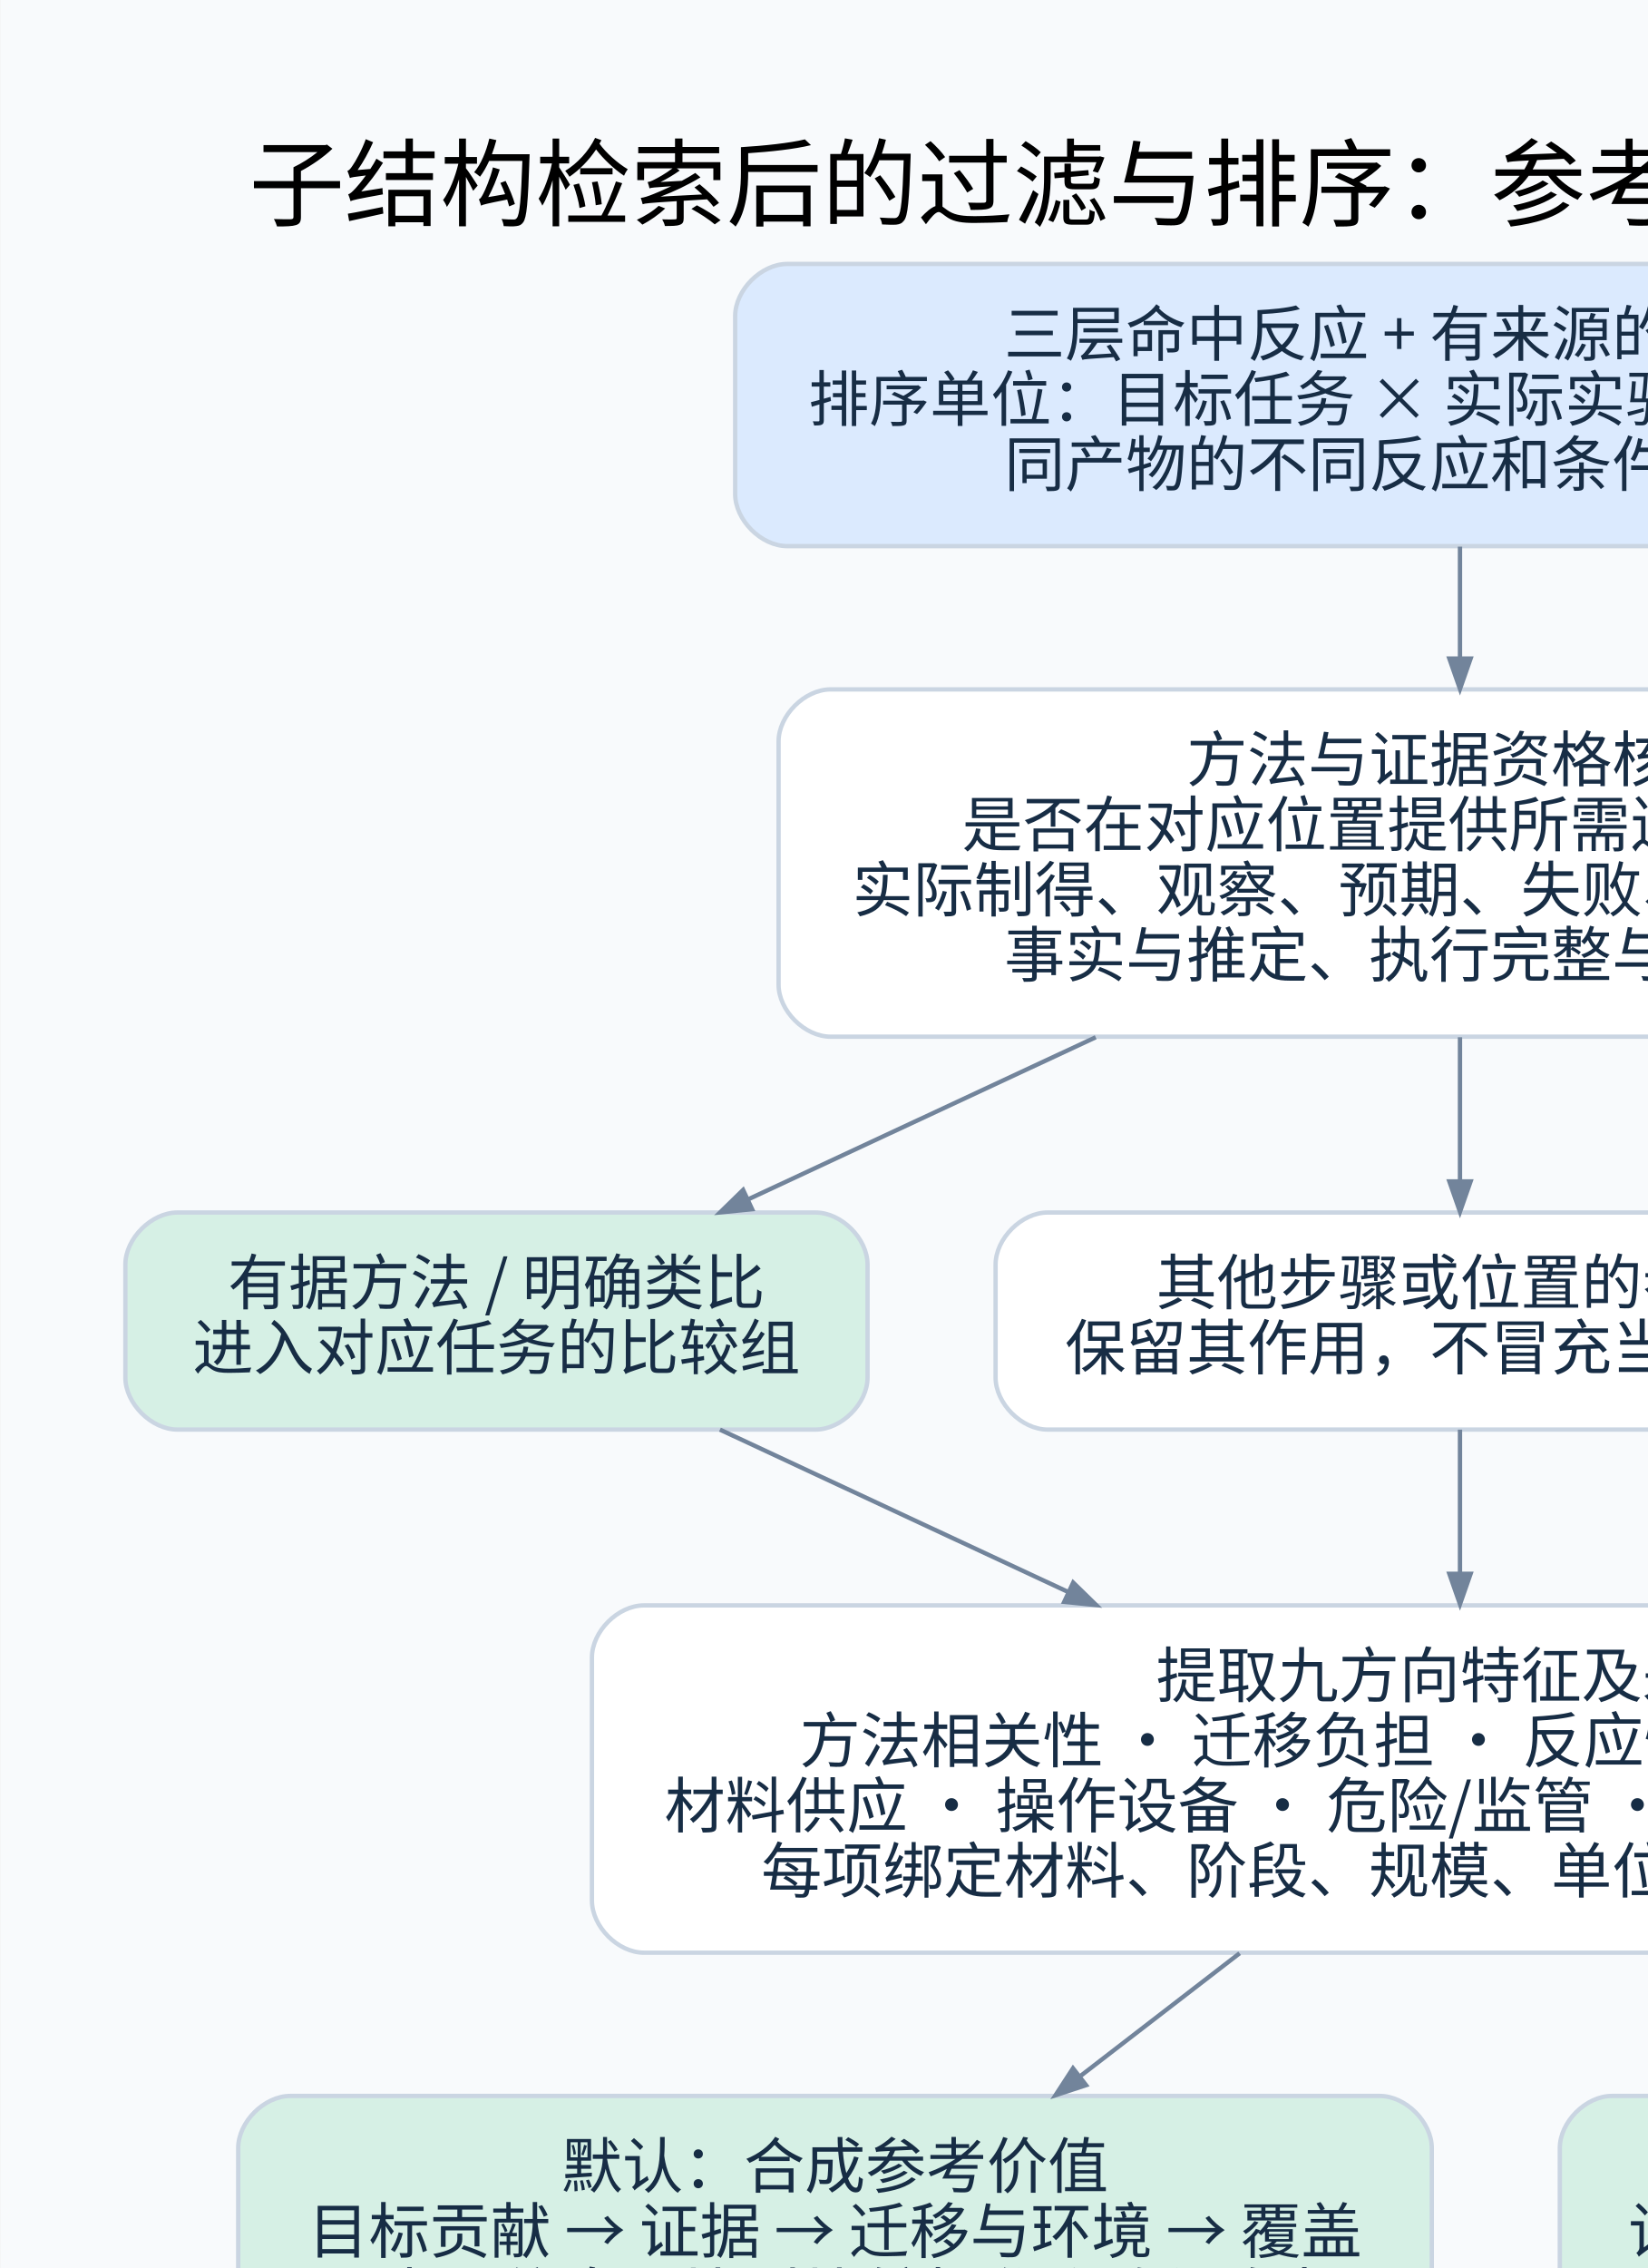
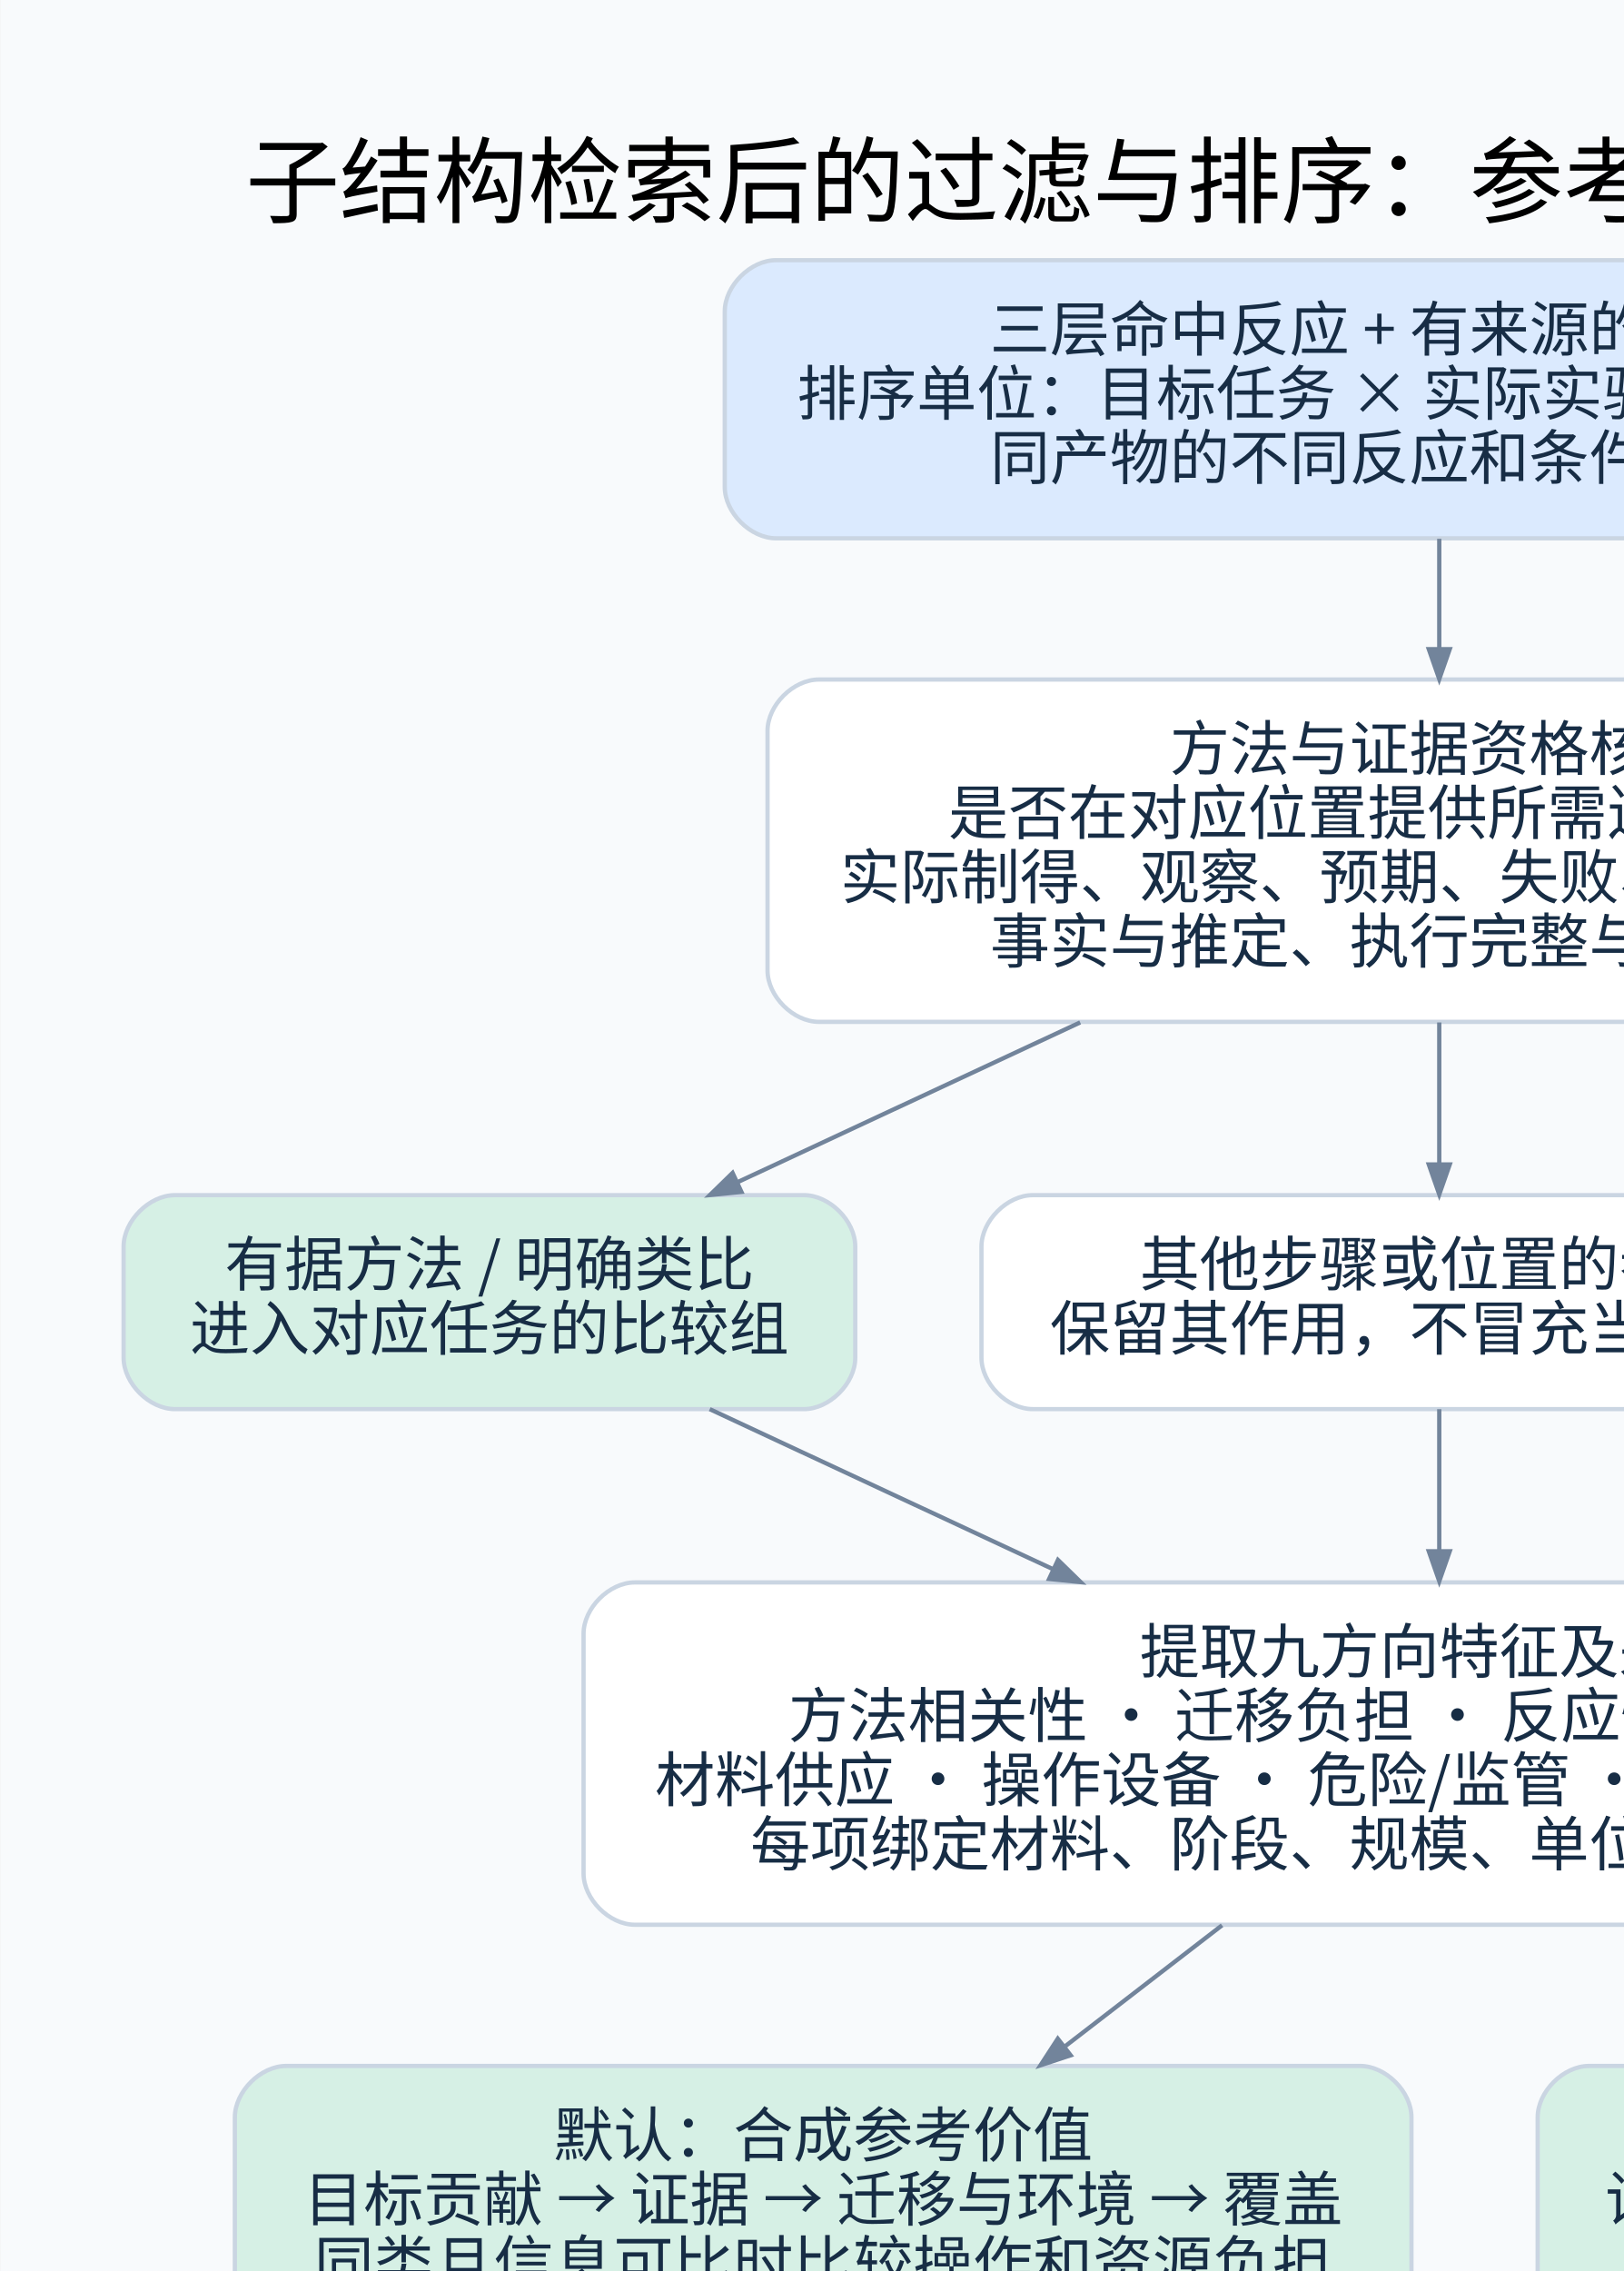
- <svg xmlns="http://www.w3.org/2000/svg" width="1240pt" height="1707pt" viewBox="0.00 0.00 686.60 945.60">
-   <g id="graph0" class="graph" transform="scale(1.81 1.81) rotate(0) translate(28.8 916.8)">
-     <polygon fill="#f8fafc" stroke="transparent" points="-28.8,28.8 -28.8,-916.8 657.8,-916.8 657.8,28.8 -28.8,28.8" />
-     <text text-anchor="middle" x="314.5" y="-866.4" font-family="Noto Sans CJK SC" font-size="22.00">子结构检索后的过滤与排序：参考价值和实验适配分别回答</text>
+ <svg xmlns="http://www.w3.org/2000/svg" width="1240pt" height="1734pt" viewBox="0.00 0.00 686.60 960.60">
+   <g id="graph0" class="graph" transform="scale(1.81 1.81) rotate(0) translate(28.8 931.8)">
+     <polygon fill="#f8fafc" stroke="transparent" points="-28.8,28.8 -28.8,-931.8 657.8,-931.8 657.8,28.8 -28.8,28.8" />
+     <text text-anchor="middle" x="314.5" y="-881.4" font-family="Noto Sans CJK SC" font-size="22.00">子结构检索后的过滤与排序：参考价值和实验适配分别回答</text>
    <g id="node1" class="node">
-       <path fill="#dbeafe" stroke="#cad5e2" d="M462.5,-856C462.5,-856 152.5,-856 152.5,-856 146.5,-856 140.5,-850 140.5,-844 140.5,-844 140.5,-803 140.5,-803 140.5,-797 146.5,-791 152.5,-791 152.5,-791 462.5,-791 462.5,-791 468.5,-791 474.5,-797 474.5,-803 474.5,-803 474.5,-844 474.5,-844 474.5,-850 468.5,-856 462.5,-856" />
-       <text text-anchor="middle" x="307.5" y="-834.8" font-family="Noto Sans CJK SC" font-size="14.00" fill="#172d45">三层命中反应 + 有来源的替换类比</text>
-       <text text-anchor="middle" x="307.5" y="-819.8" font-family="Noto Sans CJK SC" font-size="14.00" fill="#172d45">排序单位：目标任务 × 实际实验或明确推定建议</text>
-       <text text-anchor="middle" x="307.5" y="-804.8" font-family="Noto Sans CJK SC" font-size="14.00" fill="#172d45">同产物的不同反应和条件分别保留</text>
+       <path fill="#dbeafe" stroke="#cad5e2" d="M462.5,-871C462.5,-871 152.5,-871 152.5,-871 146.5,-871 140.5,-865 140.5,-859 140.5,-859 140.5,-818 140.5,-818 140.5,-812 146.5,-806 152.5,-806 152.5,-806 462.5,-806 462.5,-806 468.5,-806 474.5,-812 474.5,-818 474.5,-818 474.5,-859 474.5,-859 474.5,-865 468.5,-871 462.5,-871" />
+       <text text-anchor="middle" x="307.5" y="-849.8" font-family="Noto Sans CJK SC" font-size="14.00" fill="#172d45">三层命中反应 + 有来源的替换类比</text>
+       <text text-anchor="middle" x="307.5" y="-834.8" font-family="Noto Sans CJK SC" font-size="14.00" fill="#172d45">排序单位：目标任务 × 实际实验或明确推定建议</text>
+       <text text-anchor="middle" x="307.5" y="-819.8" font-family="Noto Sans CJK SC" font-size="14.00" fill="#172d45">同产物的不同反应和条件分别保留</text>
    </g>
    <g id="node2" class="node">
-       <path fill="white" stroke="#cad5e2" d="M452.5,-758C452.5,-758 162.5,-758 162.5,-758 156.5,-758 150.5,-752 150.5,-746 150.5,-746 150.5,-690 150.5,-690 150.5,-684 156.5,-678 162.5,-678 162.5,-678 452.5,-678 452.5,-678 458.5,-678 464.5,-684 464.5,-690 464.5,-690 464.5,-746 464.5,-746 464.5,-752 458.5,-758 452.5,-758" />
-       <text text-anchor="middle" x="307.5" y="-736.8" font-family="Noto Sans CJK SC" font-size="14.00" fill="#172d45">方法与证据资格核对</text>
-       <text text-anchor="middle" x="307.5" y="-721.8" font-family="Noto Sans CJK SC" font-size="14.00" fill="#172d45">是否在对应位置提供所需连接/转化？</text>
-       <text text-anchor="middle" x="307.5" y="-706.8" font-family="Noto Sans CJK SC" font-size="14.00" fill="#172d45">实际制得、观察、预期、失败、未知分别标记</text>
-       <text text-anchor="middle" x="307.5" y="-691.8" font-family="Noto Sans CJK SC" font-size="14.00" fill="#172d45">事实与推定、执行完整与截断分开</text>
+       <path fill="white" stroke="#cad5e2" d="M452.5,-773C452.5,-773 162.5,-773 162.5,-773 156.5,-773 150.5,-767 150.5,-761 150.5,-761 150.5,-705 150.5,-705 150.5,-699 156.5,-693 162.5,-693 162.5,-693 452.5,-693 452.5,-693 458.5,-693 464.5,-699 464.5,-705 464.5,-705 464.5,-761 464.5,-761 464.5,-767 458.5,-773 452.5,-773" />
+       <text text-anchor="middle" x="307.5" y="-751.8" font-family="Noto Sans CJK SC" font-size="14.00" fill="#172d45">方法与证据资格核对</text>
+       <text text-anchor="middle" x="307.5" y="-736.8" font-family="Noto Sans CJK SC" font-size="14.00" fill="#172d45">是否在对应位置提供所需连接/转化？</text>
+       <text text-anchor="middle" x="307.5" y="-721.8" font-family="Noto Sans CJK SC" font-size="14.00" fill="#172d45">实际制得、观察、预期、失败、未知分别标记</text>
+       <text text-anchor="middle" x="307.5" y="-706.8" font-family="Noto Sans CJK SC" font-size="14.00" fill="#172d45">事实与推定、执行完整与截断分开</text>
    </g>
    <g id="edge1" class="edge">
-       <path fill="none" stroke="#72849b" d="M307.5,-790.88C307.5,-782.8 307.5,-773.95 307.5,-765.29" />
-       <polygon fill="#72849b" stroke="#72849b" points="309.95,-765.1 307.5,-758.1 305.05,-765.1 309.95,-765.1" />
+       <path fill="none" stroke="#72849b" d="M307.5,-805.88C307.5,-797.8 307.5,-788.95 307.5,-780.29" />
+       <polygon fill="#72849b" stroke="#72849b" points="309.95,-780.1 307.5,-773.1 305.05,-780.1 309.95,-780.1" />
    </g>
    <g id="node3" class="node">
-       <path fill="#d6f0e5" stroke="#cad5e2" d="M159,-637.5C159,-637.5 12,-637.5 12,-637.5 6,-637.5 0,-631.5 0,-625.5 0,-625.5 0,-599.5 0,-599.5 0,-593.5 6,-587.5 12,-587.5 12,-587.5 159,-587.5 159,-587.5 165,-587.5 171,-593.5 171,-599.5 171,-599.5 171,-625.5 171,-625.5 171,-631.5 165,-637.5 159,-637.5" />
-       <text text-anchor="middle" x="85.5" y="-616.3" font-family="Noto Sans CJK SC" font-size="14.00" fill="#172d45">有据方法 / 明确类比</text>
-       <text text-anchor="middle" x="85.5" y="-601.3" font-family="Noto Sans CJK SC" font-size="14.00" fill="#172d45">进入对应任务的比较组</text>
+       <path fill="#d6f0e5" stroke="#cad5e2" d="M159,-652.5C159,-652.5 12,-652.5 12,-652.5 6,-652.5 0,-646.5 0,-640.5 0,-640.5 0,-614.5 0,-614.5 0,-608.5 6,-602.5 12,-602.5 12,-602.5 159,-602.5 159,-602.5 165,-602.5 171,-608.5 171,-614.5 171,-614.5 171,-640.5 171,-640.5 171,-646.5 165,-652.5 159,-652.5" />
+       <text text-anchor="middle" x="85.5" y="-631.3" font-family="Noto Sans CJK SC" font-size="14.00" fill="#172d45">有据方法 / 明确类比</text>
+       <text text-anchor="middle" x="85.5" y="-616.3" font-family="Noto Sans CJK SC" font-size="14.00" fill="#172d45">进入对应任务的比较组</text>
    </g>
    <g id="edge2" class="edge">
-       <path fill="none" stroke="#72849b" d="M223.57,-677.87C196.86,-665.42 167.92,-651.92 143.46,-640.52" />
-       <polygon fill="#72849b" stroke="#72849b" points="144.4,-638.26 137.02,-637.52 142.33,-642.7 144.4,-638.26" />
+       <path fill="none" stroke="#72849b" d="M223.57,-692.87C196.86,-680.42 167.92,-666.92 143.46,-655.52" />
+       <polygon fill="#72849b" stroke="#72849b" points="144.4,-653.26 137.02,-652.52 142.33,-657.7 144.4,-653.26" />
    </g>
    <g id="node4" class="node">
-       <path fill="white" stroke="#cad5e2" d="M402.5,-637.5C402.5,-637.5 212.5,-637.5 212.5,-637.5 206.5,-637.5 200.5,-631.5 200.5,-625.5 200.5,-625.5 200.5,-599.5 200.5,-599.5 200.5,-593.5 206.5,-587.5 212.5,-587.5 212.5,-587.5 402.5,-587.5 402.5,-587.5 408.5,-587.5 414.5,-593.5 414.5,-599.5 414.5,-599.5 414.5,-625.5 414.5,-625.5 414.5,-631.5 408.5,-637.5 402.5,-637.5" />
-       <text text-anchor="middle" x="307.5" y="-616.3" font-family="Noto Sans CJK SC" font-size="14.00" fill="#172d45">其他步骤或位置的参考</text>
-       <text text-anchor="middle" x="307.5" y="-601.3" font-family="Noto Sans CJK SC" font-size="14.00" fill="#172d45">保留其作用，不冒充当前方法</text>
+       <path fill="white" stroke="#cad5e2" d="M402.5,-652.5C402.5,-652.5 212.5,-652.5 212.5,-652.5 206.5,-652.5 200.5,-646.5 200.5,-640.5 200.5,-640.5 200.5,-614.5 200.5,-614.5 200.5,-608.5 206.5,-602.5 212.5,-602.5 212.5,-602.5 402.5,-602.5 402.5,-602.5 408.5,-602.5 414.5,-608.5 414.5,-614.5 414.5,-614.5 414.5,-640.5 414.5,-640.5 414.5,-646.5 408.5,-652.5 402.5,-652.5" />
+       <text text-anchor="middle" x="307.5" y="-631.3" font-family="Noto Sans CJK SC" font-size="14.00" fill="#172d45">其他步骤或位置的参考</text>
+       <text text-anchor="middle" x="307.5" y="-616.3" font-family="Noto Sans CJK SC" font-size="14.00" fill="#172d45">保留其作用，不冒充当前方法</text>
    </g>
    <g id="edge3" class="edge">
-       <path fill="none" stroke="#72849b" d="M307.5,-677.87C307.5,-667 307.5,-655.34 307.5,-644.97" />
-       <polygon fill="#72849b" stroke="#72849b" points="309.95,-644.67 307.5,-637.67 305.05,-644.67 309.95,-644.67" />
+       <path fill="none" stroke="#72849b" d="M307.5,-692.87C307.5,-682 307.5,-670.34 307.5,-659.97" />
+       <polygon fill="#72849b" stroke="#72849b" points="309.95,-659.67 307.5,-652.67 305.05,-659.67 309.95,-659.67" />
    </g>
    <g id="node5" class="node">
-       <path fill="#fff3d6" stroke="#cad5e2" d="M617,-645C617,-645 456,-645 456,-645 450,-645 444,-639 444,-633 444,-633 444,-592 444,-592 444,-586 450,-580 456,-580 456,-580 617,-580 617,-580 623,-580 629,-586 629,-592 629,-592 629,-633 629,-633 629,-639 623,-645 617,-645" />
-       <text text-anchor="middle" x="536.5" y="-623.8" font-family="Noto Sans CJK SC" font-size="14.00" fill="#172d45">信息不足或冲突</text>
-       <text text-anchor="middle" x="536.5" y="-608.8" font-family="Noto Sans CJK SC" font-size="14.00" fill="#172d45">保留待核查资料</text>
-       <text text-anchor="middle" x="536.5" y="-593.8" font-family="Noto Sans CJK SC" font-size="14.00" fill="#172d45">不默认成功、简单或安全</text>
+       <path fill="#fff3d6" stroke="#cad5e2" d="M617,-660C617,-660 456,-660 456,-660 450,-660 444,-654 444,-648 444,-648 444,-607 444,-607 444,-601 450,-595 456,-595 456,-595 617,-595 617,-595 623,-595 629,-601 629,-607 629,-607 629,-648 629,-648 629,-654 623,-660 617,-660" />
+       <text text-anchor="middle" x="536.5" y="-638.8" font-family="Noto Sans CJK SC" font-size="14.00" fill="#172d45">信息不足或冲突</text>
+       <text text-anchor="middle" x="536.5" y="-623.8" font-family="Noto Sans CJK SC" font-size="14.00" fill="#172d45">保留待核查资料</text>
+       <text text-anchor="middle" x="536.5" y="-608.8" font-family="Noto Sans CJK SC" font-size="14.00" fill="#172d45">不默认成功、简单或安全</text>
    </g>
    <g id="edge4" class="edge">
-       <path fill="none" stroke="#72849b" d="M394.08,-677.87C415.77,-668.07 438.89,-657.62 460.05,-648.05" />
-       <polygon fill="#72849b" stroke="#72849b" points="461.18,-650.23 466.55,-645.11 459.16,-645.77 461.18,-650.23" />
+       <path fill="none" stroke="#72849b" d="M394.08,-692.87C415.77,-683.07 438.89,-672.62 460.05,-663.05" />
+       <polygon fill="#72849b" stroke="#72849b" points="461.18,-665.23 466.55,-660.11 459.16,-660.77 461.18,-665.23" />
    </g>
    <g id="node6" class="node">
-       <path fill="white" stroke="#cad5e2" d="M495.5,-547C495.5,-547 119.5,-547 119.5,-547 113.5,-547 107.5,-541 107.5,-535 107.5,-535 107.5,-479 107.5,-479 107.5,-473 113.5,-467 119.5,-467 119.5,-467 495.5,-467 495.5,-467 501.5,-467 507.5,-473 507.5,-479 507.5,-479 507.5,-535 507.5,-535 507.5,-541 501.5,-547 495.5,-547" />
-       <text text-anchor="middle" x="307.5" y="-525.8" font-family="Noto Sans CJK SC" font-size="14.00" fill="#172d45">提取九方向特征及来源</text>
-       <text text-anchor="middle" x="307.5" y="-510.8" font-family="Noto Sans CJK SC" font-size="14.00" fill="#172d45">方法相关性 · 迁移负担 · 反应性/选择性 · 证据</text>
-       <text text-anchor="middle" x="307.5" y="-495.8" font-family="Noto Sans CJK SC" font-size="14.00" fill="#172d45">材料供应 · 操作设备 · 危险/监管 · 产出分离 · 放大资源</text>
-       <text text-anchor="middle" x="307.5" y="-480.8" font-family="Noto Sans CJK SC" font-size="14.00" fill="#172d45">每项绑定材料、阶段、规模、单位、日期和未知状态</text>
+       <path fill="white" stroke="#cad5e2" d="M495.5,-562C495.5,-562 119.5,-562 119.5,-562 113.5,-562 107.5,-556 107.5,-550 107.5,-550 107.5,-494 107.5,-494 107.5,-488 113.5,-482 119.5,-482 119.5,-482 495.5,-482 495.5,-482 501.5,-482 507.5,-488 507.5,-494 507.5,-494 507.5,-550 507.5,-550 507.5,-556 501.5,-562 495.5,-562" />
+       <text text-anchor="middle" x="307.5" y="-540.8" font-family="Noto Sans CJK SC" font-size="14.00" fill="#172d45">提取九方向特征及来源</text>
+       <text text-anchor="middle" x="307.5" y="-525.8" font-family="Noto Sans CJK SC" font-size="14.00" fill="#172d45">方法相关性 · 迁移负担 · 反应性/选择性 · 证据</text>
+       <text text-anchor="middle" x="307.5" y="-510.8" font-family="Noto Sans CJK SC" font-size="14.00" fill="#172d45">材料供应 · 操作设备 · 危险/监管 · 产出分离 · 放大资源</text>
+       <text text-anchor="middle" x="307.5" y="-495.8" font-family="Noto Sans CJK SC" font-size="14.00" fill="#172d45">每项绑定材料、阶段、规模、单位、日期和未知状态</text>
    </g>
    <g id="edge5" class="edge">
-       <path fill="none" stroke="#72849b" d="M136.99,-587.49C160.82,-576.38 189.86,-562.85 217.16,-550.12" />
-       <polygon fill="#72849b" stroke="#72849b" points="218.38,-552.25 223.69,-547.07 216.31,-547.81 218.38,-552.25" />
+       <path fill="none" stroke="#72849b" d="M136.99,-602.49C160.82,-591.38 189.86,-577.85 217.16,-565.12" />
+       <polygon fill="#72849b" stroke="#72849b" points="218.38,-567.25 223.69,-562.07 216.31,-562.81 218.38,-567.25" />
    </g>
    <g id="edge6" class="edge">
-       <path fill="none" stroke="#72849b" d="M307.5,-587.49C307.5,-577.6 307.5,-565.79 307.5,-554.34" />
-       <polygon fill="#72849b" stroke="#72849b" points="309.95,-554.28 307.5,-547.28 305.05,-554.28 309.95,-554.28" />
+       <path fill="none" stroke="#72849b" d="M307.5,-602.49C307.5,-592.6 307.5,-580.79 307.5,-569.34" />
+       <polygon fill="#72849b" stroke="#72849b" points="309.95,-569.28 307.5,-562.28 305.05,-569.28 309.95,-569.28" />
    </g>
    <g id="edge7" class="edge">
-       <path fill="none" stroke="#72849b" d="M466.55,-579.88C445.72,-570.47 422.56,-560 400.5,-550.03" />
-       <polygon fill="#72849b" stroke="#72849b" points="401.39,-547.75 394,-547.1 399.37,-552.21 401.39,-547.75" />
+       <path fill="none" stroke="#72849b" d="M466.55,-594.88C445.72,-585.47 422.56,-575 400.5,-565.03" />
+       <polygon fill="#72849b" stroke="#72849b" points="401.39,-562.75 394,-562.1 399.37,-567.21 401.39,-562.75" />
    </g>
    <g id="node7" class="node">
-       <path fill="#d6f0e5" stroke="#cad5e2" d="M289,-434C289,-434 38,-434 38,-434 32,-434 26,-428 26,-422 26,-422 26,-366 26,-366 26,-360 32,-354 38,-354 38,-354 289,-354 289,-354 295,-354 301,-360 301,-366 301,-366 301,-422 301,-422 301,-428 295,-434 289,-434" />
-       <text text-anchor="middle" x="163.5" y="-412.8" font-family="Noto Sans CJK SC" font-size="14.00" fill="#172d45">默认：合成参考价值</text>
-       <text text-anchor="middle" x="163.5" y="-397.8" font-family="Noto Sans CJK SC" font-size="14.00" fill="#172d45">目标贡献 → 证据 → 迁移与环境 → 覆盖</text>
-       <text text-anchor="middle" x="163.5" y="-382.8" font-family="Noto Sans CJK SC" font-size="14.00" fill="#172d45">同类且信息可比时比较操作和资源负担</text>
-       <text text-anchor="middle" x="163.5" y="-367.8" font-family="Noto Sans CJK SC" font-size="14.00" fill="#172d45">特殊设备方法仍可有很高启发价值</text>
+       <path fill="#d6f0e5" stroke="#cad5e2" d="M289,-449C289,-449 38,-449 38,-449 32,-449 26,-443 26,-437 26,-437 26,-381 26,-381 26,-375 32,-369 38,-369 38,-369 289,-369 289,-369 295,-369 301,-375 301,-381 301,-381 301,-437 301,-437 301,-443 295,-449 289,-449" />
+       <text text-anchor="middle" x="163.5" y="-427.8" font-family="Noto Sans CJK SC" font-size="14.00" fill="#172d45">默认：合成参考价值</text>
+       <text text-anchor="middle" x="163.5" y="-412.8" font-family="Noto Sans CJK SC" font-size="14.00" fill="#172d45">目标贡献 → 证据 → 迁移与环境 → 覆盖</text>
+       <text text-anchor="middle" x="163.5" y="-397.8" font-family="Noto Sans CJK SC" font-size="14.00" fill="#172d45">同类且信息可比时比较操作和资源负担</text>
+       <text text-anchor="middle" x="163.5" y="-382.8" font-family="Noto Sans CJK SC" font-size="14.00" fill="#172d45">特殊设备方法仍可有很高启发价值</text>
    </g>
    <g id="edge8" class="edge">
-       <path fill="none" stroke="#72849b" d="M256.73,-466.87C244.9,-457.75 232.23,-447.98 220.16,-438.68" />
-       <polygon fill="#72849b" stroke="#72849b" points="221.34,-436.49 214.3,-434.16 218.34,-440.37 221.34,-436.49" />
+       <path fill="none" stroke="#72849b" d="M256.73,-481.87C244.9,-472.75 232.23,-462.98 220.16,-453.68" />
+       <polygon fill="#72849b" stroke="#72849b" points="221.34,-451.49 214.3,-449.16 218.34,-455.37 221.34,-451.49" />
    </g>
    <g id="node8" class="node">
-       <path fill="#d6f0e5" stroke="#cad5e2" d="M562.5,-434C562.5,-434 342.5,-434 342.5,-434 336.5,-434 330.5,-428 330.5,-422 330.5,-422 330.5,-366 330.5,-366 330.5,-360 336.5,-354 342.5,-354 342.5,-354 562.5,-354 562.5,-354 568.5,-354 574.5,-360 574.5,-366 574.5,-366 574.5,-422 574.5,-422 574.5,-428 568.5,-434 562.5,-434" />
-       <text text-anchor="middle" x="452.5" y="-412.8" font-family="Noto Sans CJK SC" font-size="14.00" fill="#172d45">可选：按明确配置的实验适配</text>
-       <text text-anchor="middle" x="452.5" y="-397.8" font-family="Noto Sans CJK SC" font-size="14.00" fill="#172d45">设备/温压/规模/材料限制四态匹配</text>
-       <text text-anchor="middle" x="452.5" y="-382.8" font-family="Noto Sans CJK SC" font-size="14.00" fill="#172d45">通过 / 不符合 / 未知 / 不适用</text>
-       <text text-anchor="middle" x="452.5" y="-367.8" font-family="Noto Sans CJK SC" font-size="14.00" fill="#172d45">未配置能力时不声称已适配</text>
+       <path fill="#d6f0e5" stroke="#cad5e2" d="M562.5,-449C562.5,-449 342.5,-449 342.5,-449 336.5,-449 330.5,-443 330.5,-437 330.5,-437 330.5,-381 330.5,-381 330.5,-375 336.5,-369 342.5,-369 342.5,-369 562.5,-369 562.5,-369 568.5,-369 574.5,-375 574.5,-381 574.5,-381 574.5,-437 574.5,-437 574.5,-443 568.5,-449 562.5,-449" />
+       <text text-anchor="middle" x="452.5" y="-427.8" font-family="Noto Sans CJK SC" font-size="14.00" fill="#172d45">可选：按明确配置的实验适配</text>
+       <text text-anchor="middle" x="452.5" y="-412.8" font-family="Noto Sans CJK SC" font-size="14.00" fill="#172d45">设备/温压/规模/材料限制四态匹配</text>
+       <text text-anchor="middle" x="452.5" y="-397.8" font-family="Noto Sans CJK SC" font-size="14.00" fill="#172d45">通过 / 不符合 / 未知 / 不适用</text>
+       <text text-anchor="middle" x="452.5" y="-382.8" font-family="Noto Sans CJK SC" font-size="14.00" fill="#172d45">未配置能力时不声称已适配</text>
    </g>
    <g id="edge9" class="edge">
-       <path fill="none" stroke="#72849b" d="M358.62,-466.87C370.64,-457.66 383.52,-447.8 395.77,-438.43" />
-       <polygon fill="#72849b" stroke="#72849b" points="397.28,-440.36 401.35,-434.16 394.3,-436.46 397.28,-440.36" />
+       <path fill="none" stroke="#72849b" d="M358.62,-481.87C370.64,-472.66 383.52,-462.8 395.77,-453.43" />
+       <polygon fill="#72849b" stroke="#72849b" points="397.28,-455.36 401.35,-449.16 394.3,-451.46 397.28,-455.36" />
    </g>
    <g id="node9" class="node">
-       <path fill="white" stroke="#cad5e2" d="M452.5,-321C452.5,-321 162.5,-321 162.5,-321 156.5,-321 150.5,-315 150.5,-309 150.5,-309 150.5,-253 150.5,-253 150.5,-247 156.5,-241 162.5,-241 162.5,-241 452.5,-241 452.5,-241 458.5,-241 464.5,-247 464.5,-253 464.5,-253 464.5,-309 464.5,-309 464.5,-315 458.5,-321 452.5,-321" />
-       <text text-anchor="middle" x="307.5" y="-299.8" font-family="Noto Sans CJK SC" font-size="14.00" fill="#172d45">组内比较与权衡</text>
-       <text text-anchor="middle" x="307.5" y="-284.8" font-family="Noto Sans CJK SC" font-size="14.00" fill="#172d45">固定可比字段、测量口径与缺失分组</text>
-       <text text-anchor="middle" x="307.5" y="-269.8" font-family="Noto Sans CJK SC" font-size="14.00" fill="#172d45">组内固定偏好；组间配额保留未知和不同策略</text>
-       <text text-anchor="middle" x="307.5" y="-254.8" font-family="Noto Sans CJK SC" font-size="14.00" fill="#172d45">不用未经校准的成功率或安全总分</text>
+       <path fill="white" stroke="#cad5e2" d="M452.5,-336C452.5,-336 162.5,-336 162.5,-336 156.5,-336 150.5,-330 150.5,-324 150.5,-324 150.5,-268 150.5,-268 150.5,-262 156.5,-256 162.5,-256 162.5,-256 452.5,-256 452.5,-256 458.5,-256 464.5,-262 464.5,-268 464.5,-268 464.5,-324 464.5,-324 464.5,-330 458.5,-336 452.5,-336" />
+       <text text-anchor="middle" x="307.5" y="-314.8" font-family="Noto Sans CJK SC" font-size="14.00" fill="#172d45">组内比较与权衡</text>
+       <text text-anchor="middle" x="307.5" y="-299.8" font-family="Noto Sans CJK SC" font-size="14.00" fill="#172d45">固定可比字段、测量口径与缺失分组</text>
+       <text text-anchor="middle" x="307.5" y="-284.8" font-family="Noto Sans CJK SC" font-size="14.00" fill="#172d45">组内固定偏好；组间配额保留未知和不同策略</text>
+       <text text-anchor="middle" x="307.5" y="-269.8" font-family="Noto Sans CJK SC" font-size="14.00" fill="#172d45">不用未经校准的成功率或安全总分</text>
    </g>
    <g id="edge10" class="edge">
-       <path fill="none" stroke="#72849b" d="M214.27,-353.87C226.1,-344.75 238.77,-334.98 250.84,-325.68" />
-       <polygon fill="#72849b" stroke="#72849b" points="252.66,-327.37 256.7,-321.16 249.66,-323.49 252.66,-327.37" />
+       <path fill="none" stroke="#72849b" d="M214.27,-368.87C226.1,-359.75 238.77,-349.98 250.84,-340.68" />
+       <polygon fill="#72849b" stroke="#72849b" points="252.66,-342.37 256.7,-336.16 249.66,-338.49 252.66,-342.37" />
    </g>
    <g id="edge11" class="edge">
-       <path fill="none" stroke="#72849b" d="M401.38,-353.87C389.36,-344.66 376.48,-334.8 364.23,-325.43" />
-       <polygon fill="#72849b" stroke="#72849b" points="365.7,-323.46 358.65,-321.16 362.72,-327.36 365.7,-323.46" />
+       <path fill="none" stroke="#72849b" d="M401.38,-368.87C389.36,-359.66 376.48,-349.8 364.23,-340.43" />
+       <polygon fill="#72849b" stroke="#72849b" points="365.7,-338.46 358.65,-336.16 362.72,-342.36 365.7,-338.46" />
    </g>
    <g id="node10" class="node">
-       <path fill="white" stroke="#cad5e2" d="M461.5,-208C461.5,-208 153.5,-208 153.5,-208 147.5,-208 141.5,-202 141.5,-196 141.5,-196 141.5,-125 141.5,-125 141.5,-119 147.5,-113 153.5,-113 153.5,-113 461.5,-113 461.5,-113 467.5,-113 473.5,-119 473.5,-125 473.5,-125 473.5,-196 473.5,-196 473.5,-202 467.5,-208 461.5,-208" />
-       <text text-anchor="middle" x="307.5" y="-186.8" font-family="Noto Sans CJK SC" font-size="14.00" fill="#172d45">结果组织</text>
-       <text text-anchor="middle" x="307.5" y="-171.8" font-family="Noto Sans CJK SC" font-size="14.00" fill="#172d45">真实实验去重 + 目标缺口覆盖 + 方法/来源多样性</text>
-       <text text-anchor="middle" x="307.5" y="-156.8" font-family="Noto Sans CJK SC" font-size="14.00" fill="#172d45">稳定分页；重要缺失可在共同预算内补查</text>
-       <text text-anchor="middle" x="307.5" y="-141.8" font-family="Noto Sans CJK SC" font-size="14.00" fill="#172d45">重排使用全部已评估候选，不只上次展示列表</text>
-       <text text-anchor="middle" x="307.5" y="-126.8" font-family="Noto Sans CJK SC" font-size="14.00" fill="#172d45">截断只代表已分析候选中的排序</text>
+       <path fill="white" stroke="#cad5e2" d="M461.5,-223C461.5,-223 153.5,-223 153.5,-223 147.5,-223 141.5,-217 141.5,-211 141.5,-211 141.5,-140 141.5,-140 141.5,-134 147.5,-128 153.5,-128 153.5,-128 461.5,-128 461.5,-128 467.5,-128 473.5,-134 473.5,-140 473.5,-140 473.5,-211 473.5,-211 473.5,-217 467.5,-223 461.5,-223" />
+       <text text-anchor="middle" x="307.5" y="-201.8" font-family="Noto Sans CJK SC" font-size="14.00" fill="#172d45">结果组织</text>
+       <text text-anchor="middle" x="307.5" y="-186.8" font-family="Noto Sans CJK SC" font-size="14.00" fill="#172d45">真实实验去重 + 目标缺口覆盖 + 方法/来源多样性</text>
+       <text text-anchor="middle" x="307.5" y="-171.8" font-family="Noto Sans CJK SC" font-size="14.00" fill="#172d45">稳定分页；重要缺失可在共同预算内补查</text>
+       <text text-anchor="middle" x="307.5" y="-156.8" font-family="Noto Sans CJK SC" font-size="14.00" fill="#172d45">重排使用全部已评估候选，不只上次展示列表</text>
+       <text text-anchor="middle" x="307.5" y="-141.8" font-family="Noto Sans CJK SC" font-size="14.00" fill="#172d45">截断只代表已分析候选中的排序</text>
    </g>
    <g id="edge12" class="edge">
-       <path fill="none" stroke="#72849b" d="M307.5,-240.87C307.5,-232.65 307.5,-223.85 307.5,-215.21" />
-       <polygon fill="#72849b" stroke="#72849b" points="309.95,-215 307.5,-208 305.05,-215 309.95,-215" />
+       <path fill="none" stroke="#72849b" d="M307.5,-255.87C307.5,-247.65 307.5,-238.85 307.5,-230.21" />
+       <polygon fill="#72849b" stroke="#72849b" points="309.95,-230 307.5,-223 305.05,-230 309.95,-230" />
    </g>
    <g id="node11" class="node">
-       <path fill="#dbeafe" stroke="#cad5e2" d="M462,-80C462,-80 153,-80 153,-80 147,-80 141,-74 141,-68 141,-68 141,-12 141,-12 141,-6 147,0 153,0 153,0 462,0 462,0 468,0 474,-6 474,-12 474,-12 474,-68 474,-68 474,-74 468,-80 462,-80" />
-       <text text-anchor="middle" x="307.5" y="-58.8" font-family="Noto Sans CJK SC" font-size="14.00" fill="#172d45">输出理由与代价，再交给模型</text>
+       <path fill="#dbeafe" stroke="#cad5e2" d="M462,-95C462,-95 153,-95 153,-95 147,-95 141,-89 141,-83 141,-83 141,-12 141,-12 141,-6 147,0 153,0 153,0 462,0 462,0 468,0 474,-6 474,-12 474,-12 474,-83 474,-83 474,-89 468,-95 462,-95" />
+       <text text-anchor="middle" x="307.5" y="-73.8" font-family="Noto Sans CJK SC" font-size="14.00" fill="#172d45">输出理由与代价，再交给模型</text>
+       <text text-anchor="middle" x="307.5" y="-58.8" font-family="Noto Sans CJK SC" font-size="14.00" fill="#172d45">已报告取得完整目标的记录优先可见</text>
      <text text-anchor="middle" x="307.5" y="-43.8" font-family="Noto Sans CJK SC" font-size="14.00" fill="#172d45">解决哪一步？需替换什么？材料和设备要求？</text>
      <text text-anchor="middle" x="307.5" y="-28.8" font-family="Noto Sans CJK SC" font-size="14.00" fill="#172d45">温压/后处理、危险信息及条件迁移缺口在哪里？</text>
      <text text-anchor="middle" x="307.5" y="-13.8" font-family="Noto Sans CJK SC" font-size="14.00" fill="#172d45">参考排序不是实验执行许可</text>
    </g>
    <g id="edge13" class="edge">
-       <path fill="none" stroke="#72849b" d="M307.5,-112.67C307.5,-104.36 307.5,-95.71 307.5,-87.42" />
-       <polygon fill="#72849b" stroke="#72849b" points="309.95,-87.24 307.5,-80.24 305.05,-87.24 309.95,-87.24" />
+       <path fill="none" stroke="#72849b" d="M307.5,-127.94C307.5,-119.62 307.5,-110.88 307.5,-102.37" />
+       <polygon fill="#72849b" stroke="#72849b" points="309.95,-102.29 307.5,-95.29 305.05,-102.29 309.95,-102.29" />
    </g>
  </g>
</svg>
